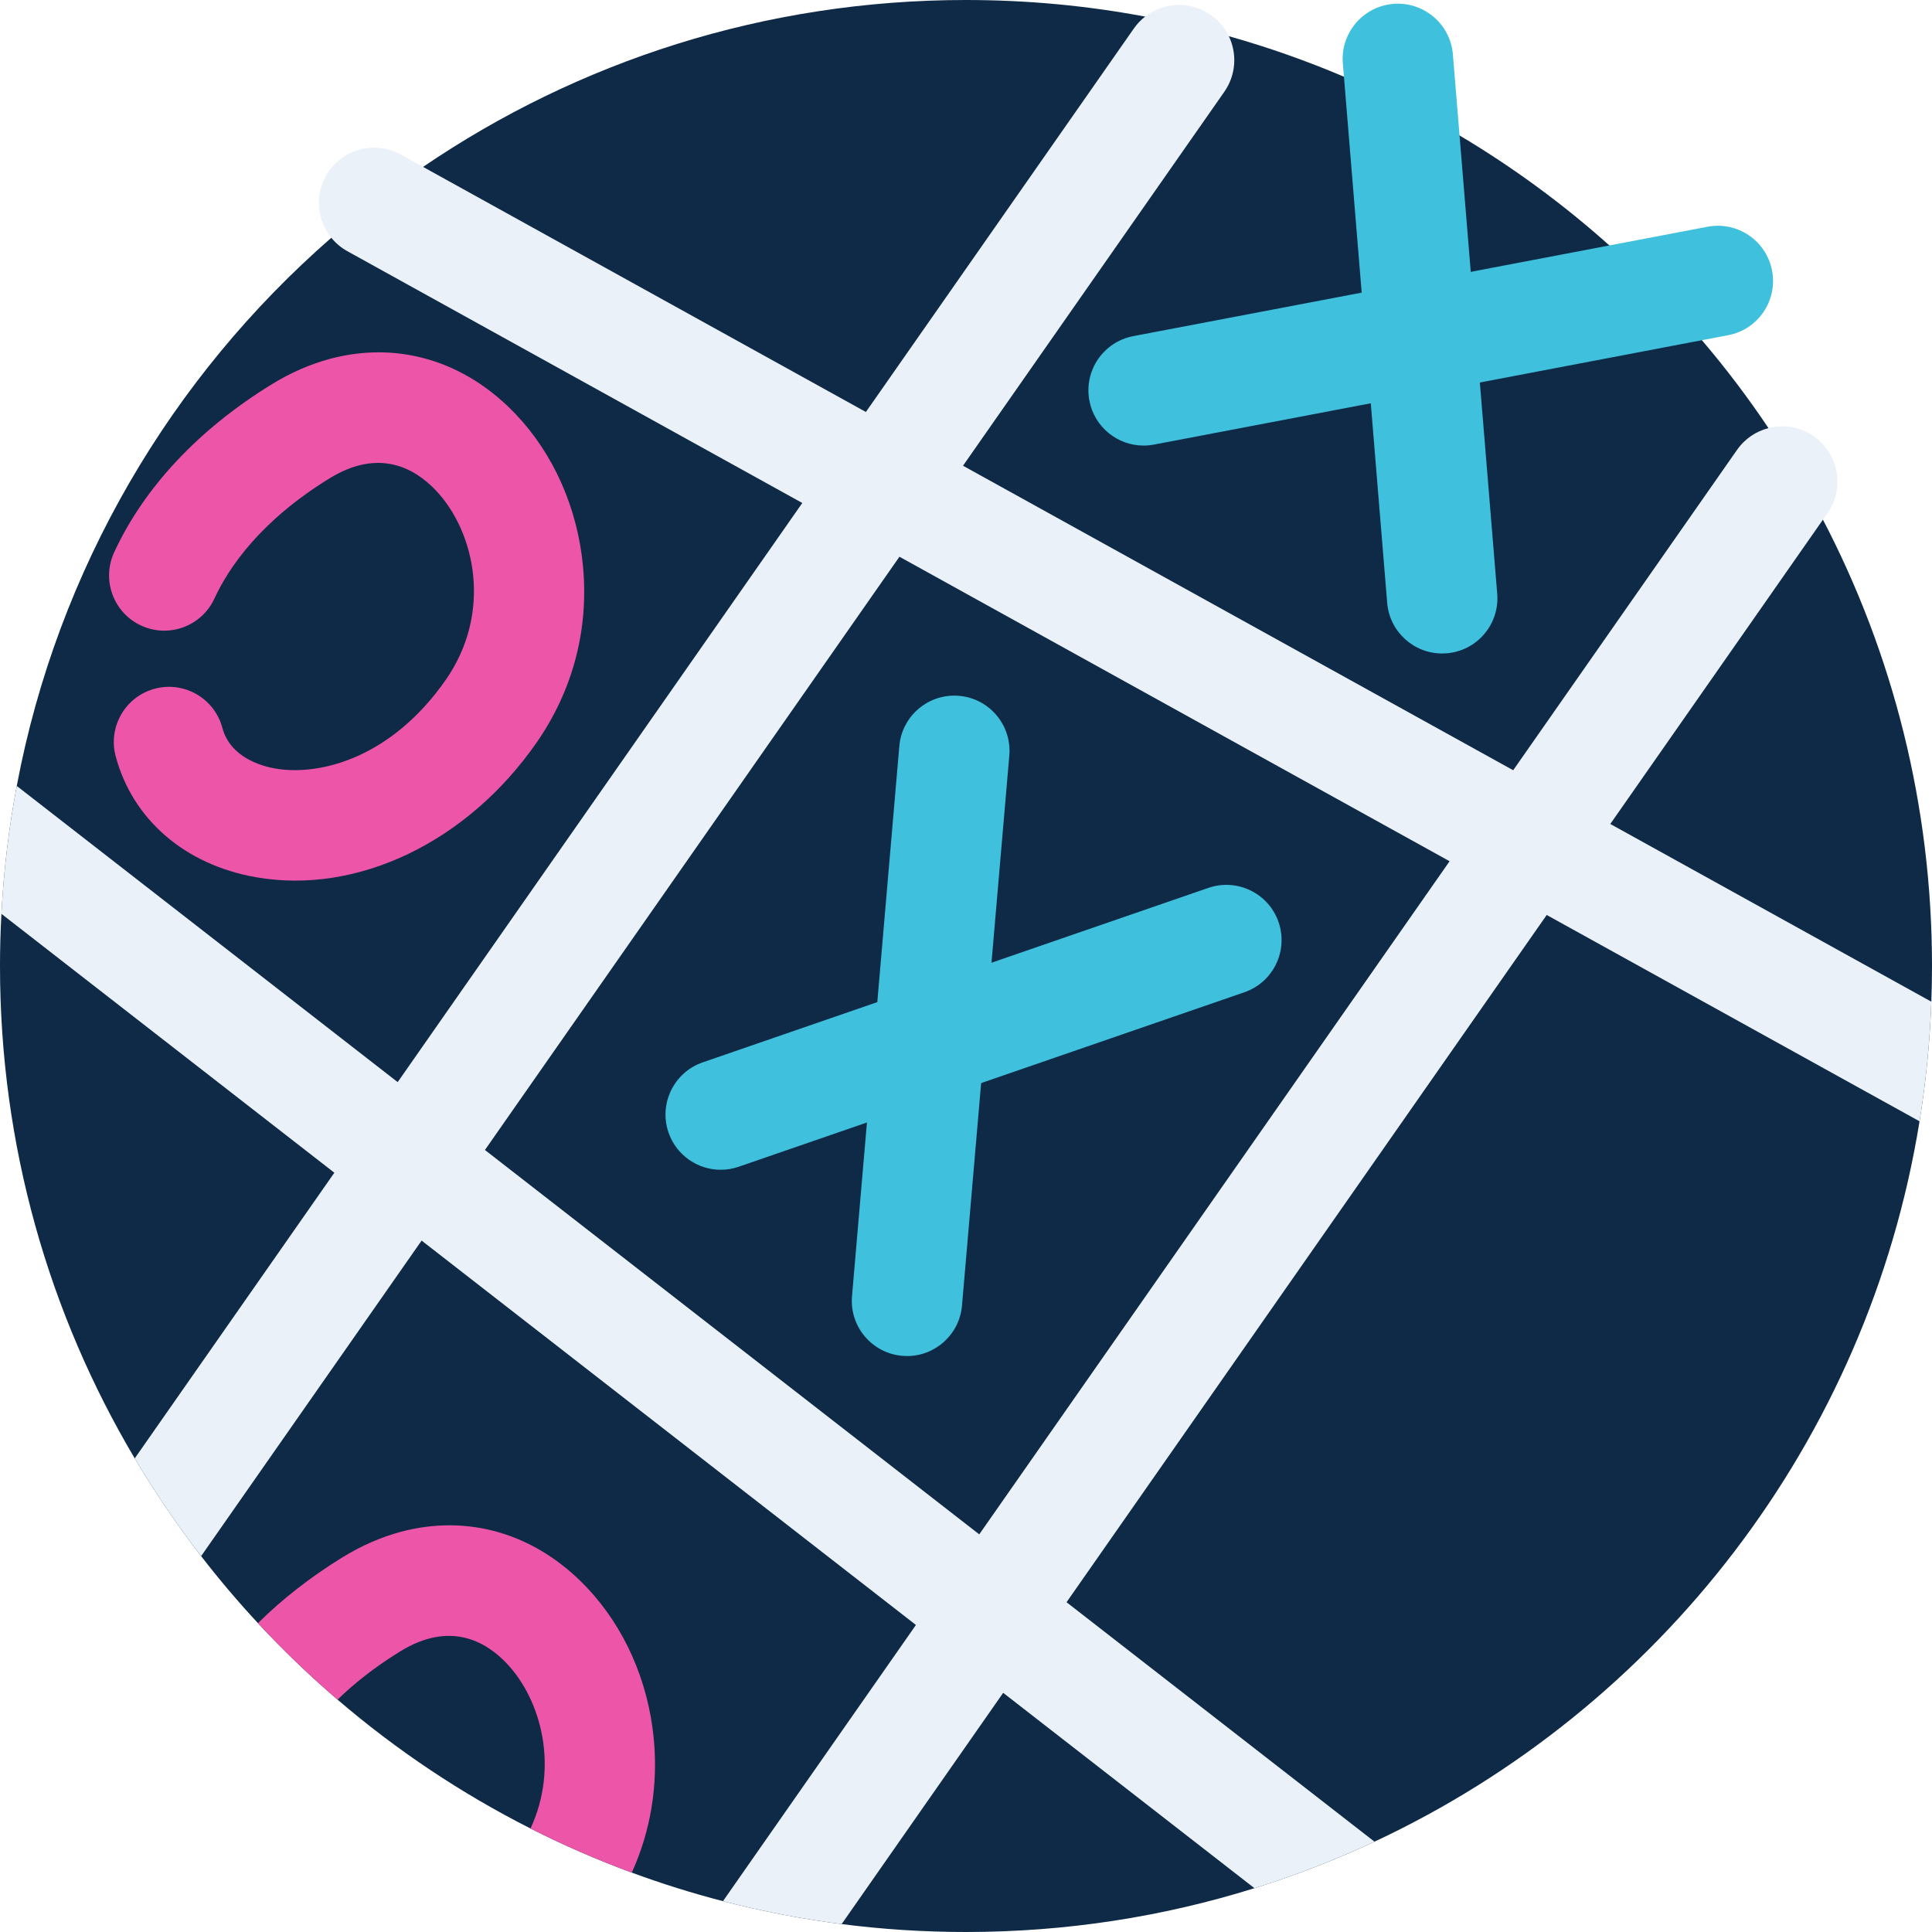
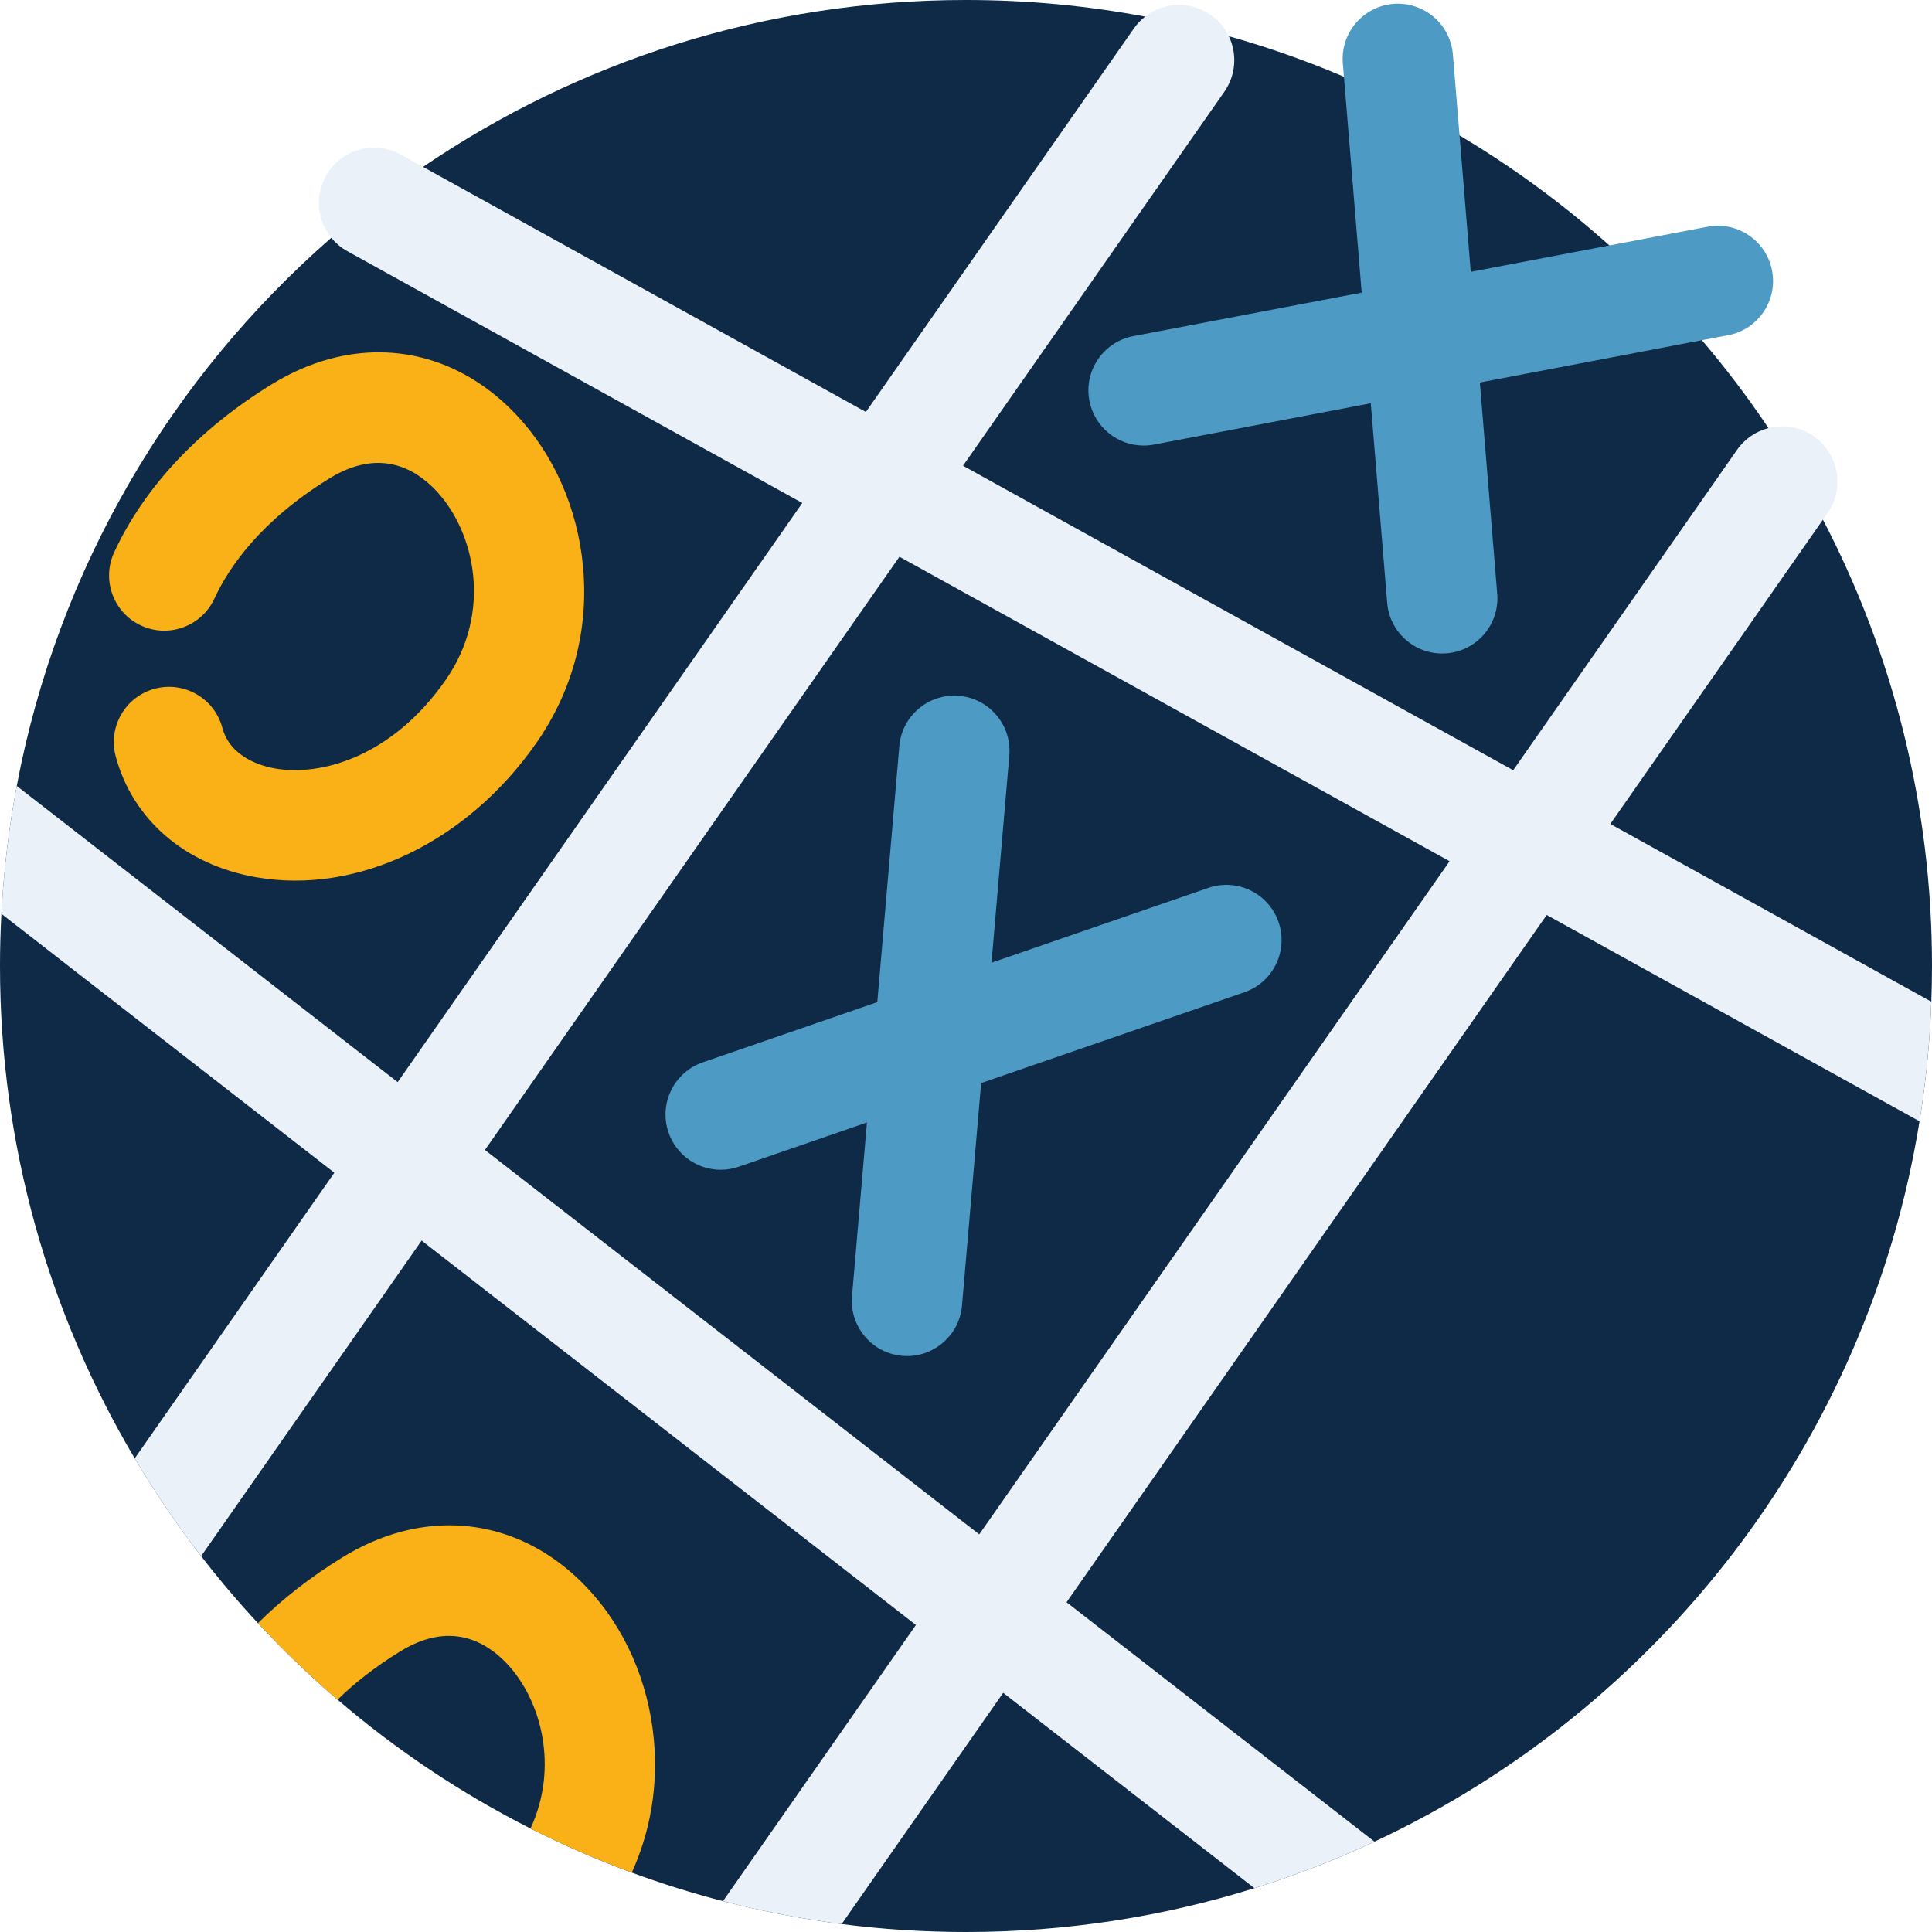
<svg xmlns="http://www.w3.org/2000/svg" version="1.1" id="Capa_1" x="0px" y="0px" viewBox="0 0 512 512" style="enable-background:new 0 0 512 512;" xml:space="preserve">
  <path style="fill:#0E2A47;" d="M512,256c0,3.166-0.063,6.322-0.178,9.456c-0.387,10.752-1.442,21.337-3.124,31.702  C495,381.983,439.62,452.838,364.251,488.061c-10.25,4.786-20.877,8.913-31.807,12.33C308.308,507.935,282.624,512,256,512  c-11.17,0-22.162-0.711-32.956-2.1c-10.7-1.379-21.201-3.417-31.451-6.071c-8.223-2.132-16.28-4.66-24.158-7.565  c-9.206-3.396-18.171-7.304-26.843-11.692c-18.442-9.331-35.6-20.825-51.137-34.147c-7.408-6.353-14.451-13.124-21.096-20.271  c-5.277-5.684-10.303-11.609-15.057-17.763c-6.374-8.255-12.246-16.896-17.596-25.903C13.019,348.275,0,303.658,0,256  c0-4.639,0.125-9.247,0.376-13.824c0.606-11.515,1.975-22.831,4.065-33.896C15.287,150.737,45.39,99.997,87.803,63.007  c7.711-6.729,15.83-12.999,24.315-18.777C153.119,16.311,202.648,0,256,0c16.227,0,32.099,1.505,47.48,4.399  c7.513,1.4,14.9,3.135,22.162,5.193h0.01c10.459,2.947,20.637,6.541,30.511,10.742c10.595,4.514,20.825,9.718,30.626,15.559  c14.179,8.443,27.481,18.213,39.717,29.153c8.735,7.805,16.927,16.196,24.524,25.119c6.311,7.408,12.204,15.182,17.638,23.291  c5.245,7.795,10.062,15.893,14.43,24.263C501.561,173.098,512,213.337,512,256z" />
  <g>
    <path style="fill:#EAF1F9;" d="M324.462,24.315l-69.256,99.109l-16.844,24.116l-109.85,157.215l-16.781,24.012L53.3,412.39   c-6.374-8.255-12.246-16.896-17.596-25.903l52.903-75.703l16.781-24.012l107.227-153.475l16.854-24.116L300.481,7.555   c0.857-1.233,1.87-2.288,2.999-3.156c4.932-3.845,11.985-4.221,17.377-0.449c2.132,1.494,3.751,3.448,4.786,5.642h0.01   C327.868,14.2,327.596,19.822,324.462,24.315z" />
    <path style="fill:#EAF1F9;" d="M484.3,135.993l-1.202,1.724l-56.351,80.645l-16.854,24.116L282.645,424.605l-16.792,24.012   L223.044,509.9c-10.7-1.379-21.201-3.417-31.451-6.071l51.137-73.195l16.781-24.012l124.646-178.385l16.854-24.116l59.308-84.877   c2.079-2.988,5.078-4.963,8.349-5.789c3.992-1.024,8.38-0.366,12.016,2.173C487.309,120.257,488.929,129.379,484.3,135.993z" />
    <path style="fill:#EAF1F9;" d="M511.822,265.456c-0.387,10.752-1.442,21.337-3.124,31.702l-98.806-54.68l-25.736-14.242   L238.362,147.54l-25.746-14.242L92.056,66.57c-1.682-0.93-3.114-2.152-4.253-3.563c-3.668-4.493-4.441-10.94-1.463-16.321   c3.918-7.064,12.821-9.624,19.884-5.716l5.893,3.26l117.352,64.951l25.736,14.242l145.805,80.697l25.736,14.242L511.822,265.456z" />
    <path style="fill:#EAF1F9;" d="M364.251,488.061c-10.25,4.786-20.877,8.913-31.807,12.33l-66.591-51.775l-23.124-17.983   L111.731,328.767l-23.124-17.983L0.376,242.176c0.606-11.515,1.975-22.831,4.065-33.896l100.948,78.493l23.124,17.983   l130.999,101.867l23.134,17.983L364.251,488.061z" />
  </g>
  <g>
-     <path style="fill:#3FC0DD;" d="M240.383,359.365c-0.419,0-0.844-0.019-1.271-0.055c-8.049-0.693-14.013-7.778-13.32-15.828   l12.538-145.756c0.692-8.05,7.776-14.014,15.828-13.321c8.049,0.693,14.013,7.778,13.32,15.828L254.94,345.989   C254.285,353.612,247.895,359.365,240.383,359.365z" />
-     <path style="fill:#3FC0DD;" d="M190.996,309.999c-6.068,0-11.737-3.803-13.827-9.862c-2.634-7.637,1.42-15.965,9.057-18.6   l134.002-46.235c7.636-2.634,15.965,1.419,18.6,9.057c2.634,7.637-1.42,15.965-9.057,18.6l-134.003,46.236   C194.189,309.74,192.579,309.999,190.996,309.999z" />
+     <path style="fill:#4d9ac4;" d="M240.383,359.365c-0.419,0-0.844-0.019-1.271-0.055c-8.049-0.693-14.013-7.778-13.32-15.828   l12.538-145.756c0.692-8.05,7.776-14.014,15.828-13.321c8.049,0.693,14.013,7.778,13.32,15.828L254.94,345.989   C254.285,353.612,247.895,359.365,240.383,359.365z" />
+     <path style="fill:#4d9ac4;" d="M190.996,309.999c-6.068,0-11.737-3.803-13.827-9.862c-2.634-7.637,1.42-15.965,9.057-18.6   l134.002-46.235c7.636-2.634,15.965,1.419,18.6,9.057c2.634,7.637-1.42,15.965-9.057,18.6l-134.003,46.236   C194.189,309.74,192.579,309.999,190.996,309.999z" />
  </g>
  <g>
-     <path style="fill:#ED55A9;" d="M87.504,95.086c17.718-4.732,35.622,0.376,49.262,14.779c9.99,10.55,16.288,24.822,17.733,40.183   c1.573,16.733-2.675,32.892-12.285,46.733c-18.316,26.377-47.499,40.387-74.346,35.698c-18.818-3.288-32.727-15.271-37.21-32.055   c-2.085-7.805,2.553-15.823,10.358-17.907s15.823,2.553,17.907,10.358c2.11,7.897,10.479,10.173,13.98,10.784   c11.896,2.079,30.89-2.845,45.278-23.565c12.308-17.726,7.816-39.049-2.659-50.112c-5.617-5.932-15.08-11.298-28.256-3.174   c-18.202,11.221-26.605,23.501-30.449,31.826c-3.387,7.335-12.078,10.536-19.413,7.149c-7.335-3.387-10.537-12.078-7.149-19.413   c7.932-17.179,22.337-32.555,41.659-44.467C77.015,98.756,82.251,96.489,87.504,95.086z" />
-     <path style="fill:#ED55A9;" d="M167.434,496.264c-9.206-3.396-18.171-7.304-26.843-11.692c7.523-16.217,2.936-33.97-6.301-43.739   c-5.622-5.935-15.088-11.295-28.264-3.177c-6.802,4.19-12.236,8.537-16.572,12.769c-7.408-6.353-14.451-13.124-21.096-20.271   c6.416-6.363,13.908-12.204,22.319-17.398c5.099-3.145,10.334-5.413,15.59-6.823c17.721-4.723,35.621,0.376,49.267,14.785   c9.989,10.553,16.28,24.816,17.732,40.176C174.425,473.234,172.419,485.251,167.434,496.264z" />
+     <path style="fill:#f9b117;" d="M87.504,95.086c17.718-4.732,35.622,0.376,49.262,14.779c9.99,10.55,16.288,24.822,17.733,40.183   c1.573,16.733-2.675,32.892-12.285,46.733c-18.316,26.377-47.499,40.387-74.346,35.698c-18.818-3.288-32.727-15.271-37.21-32.055   c-2.085-7.805,2.553-15.823,10.358-17.907s15.823,2.553,17.907,10.358c2.11,7.897,10.479,10.173,13.98,10.784   c11.896,2.079,30.89-2.845,45.278-23.565c12.308-17.726,7.816-39.049-2.659-50.112c-5.617-5.932-15.08-11.298-28.256-3.174   c-18.202,11.221-26.605,23.501-30.449,31.826c-3.387,7.335-12.078,10.536-19.413,7.149c-7.335-3.387-10.537-12.078-7.149-19.413   c7.932-17.179,22.337-32.555,41.659-44.467C77.015,98.756,82.251,96.489,87.504,95.086z" />
+     <path style="fill:#f9b117;" d="M167.434,496.264c-9.206-3.396-18.171-7.304-26.843-11.692c7.523-16.217,2.936-33.97-6.301-43.739   c-5.622-5.935-15.088-11.295-28.264-3.177c-6.802,4.19-12.236,8.537-16.572,12.769c-7.408-6.353-14.451-13.124-21.096-20.271   c6.416-6.363,13.908-12.204,22.319-17.398c5.099-3.145,10.334-5.413,15.59-6.823c17.721-4.723,35.621,0.376,49.267,14.785   c9.989,10.553,16.28,24.816,17.732,40.176C174.425,473.234,172.419,485.251,167.434,496.264z" />
  </g>
  <g>
-     <path style="fill:#3FC0DD;" d="M382.182,173.182c-7.537,0-13.935-5.787-14.564-13.431L355.869,16.807   c-0.661-8.052,5.33-15.117,13.382-15.778c8.035-0.653,15.116,5.329,15.778,13.381l11.749,142.944   c0.661,8.052-5.33,15.117-13.382,15.778C382.989,173.166,382.584,173.182,382.182,173.182z" />
-     <path style="fill:#3FC0DD;" d="M303.054,118.08c-6.885,0-13.018-4.882-14.354-11.894c-1.511-7.937,3.697-15.596,11.634-17.108   L452.51,60.092c7.932-1.512,15.596,3.698,17.107,11.633c1.511,7.936-3.697,15.596-11.634,17.108L305.806,117.82   C304.883,117.995,303.961,118.08,303.054,118.08z" />
+     <path style="fill:#4d9ac4;" d="M382.182,173.182c-7.537,0-13.935-5.787-14.564-13.431L355.869,16.807   c-0.661-8.052,5.33-15.117,13.382-15.778c8.035-0.653,15.116,5.329,15.778,13.381l11.749,142.944   c0.661,8.052-5.33,15.117-13.382,15.778C382.989,173.166,382.584,173.182,382.182,173.182z" />
+     <path style="fill:#4d9ac4;" d="M303.054,118.08c-6.885,0-13.018-4.882-14.354-11.894c-1.511-7.937,3.697-15.596,11.634-17.108   L452.51,60.092c7.932-1.512,15.596,3.698,17.107,11.633c1.511,7.936-3.697,15.596-11.634,17.108L305.806,117.82   C304.883,117.995,303.961,118.08,303.054,118.08z" />
  </g>
-   <g>
- </g>
-   <g>
- </g>
-   <g>
- </g>
-   <g>
- </g>
-   <g>
- </g>
-   <g>
- </g>
-   <g>
- </g>
-   <g>
- </g>
-   <g>
- </g>
-   <g>
- </g>
-   <g>
- </g>
-   <g>
- </g>
-   <g>
- </g>
-   <g>
- </g>
-   <g>
- </g>
</svg>
